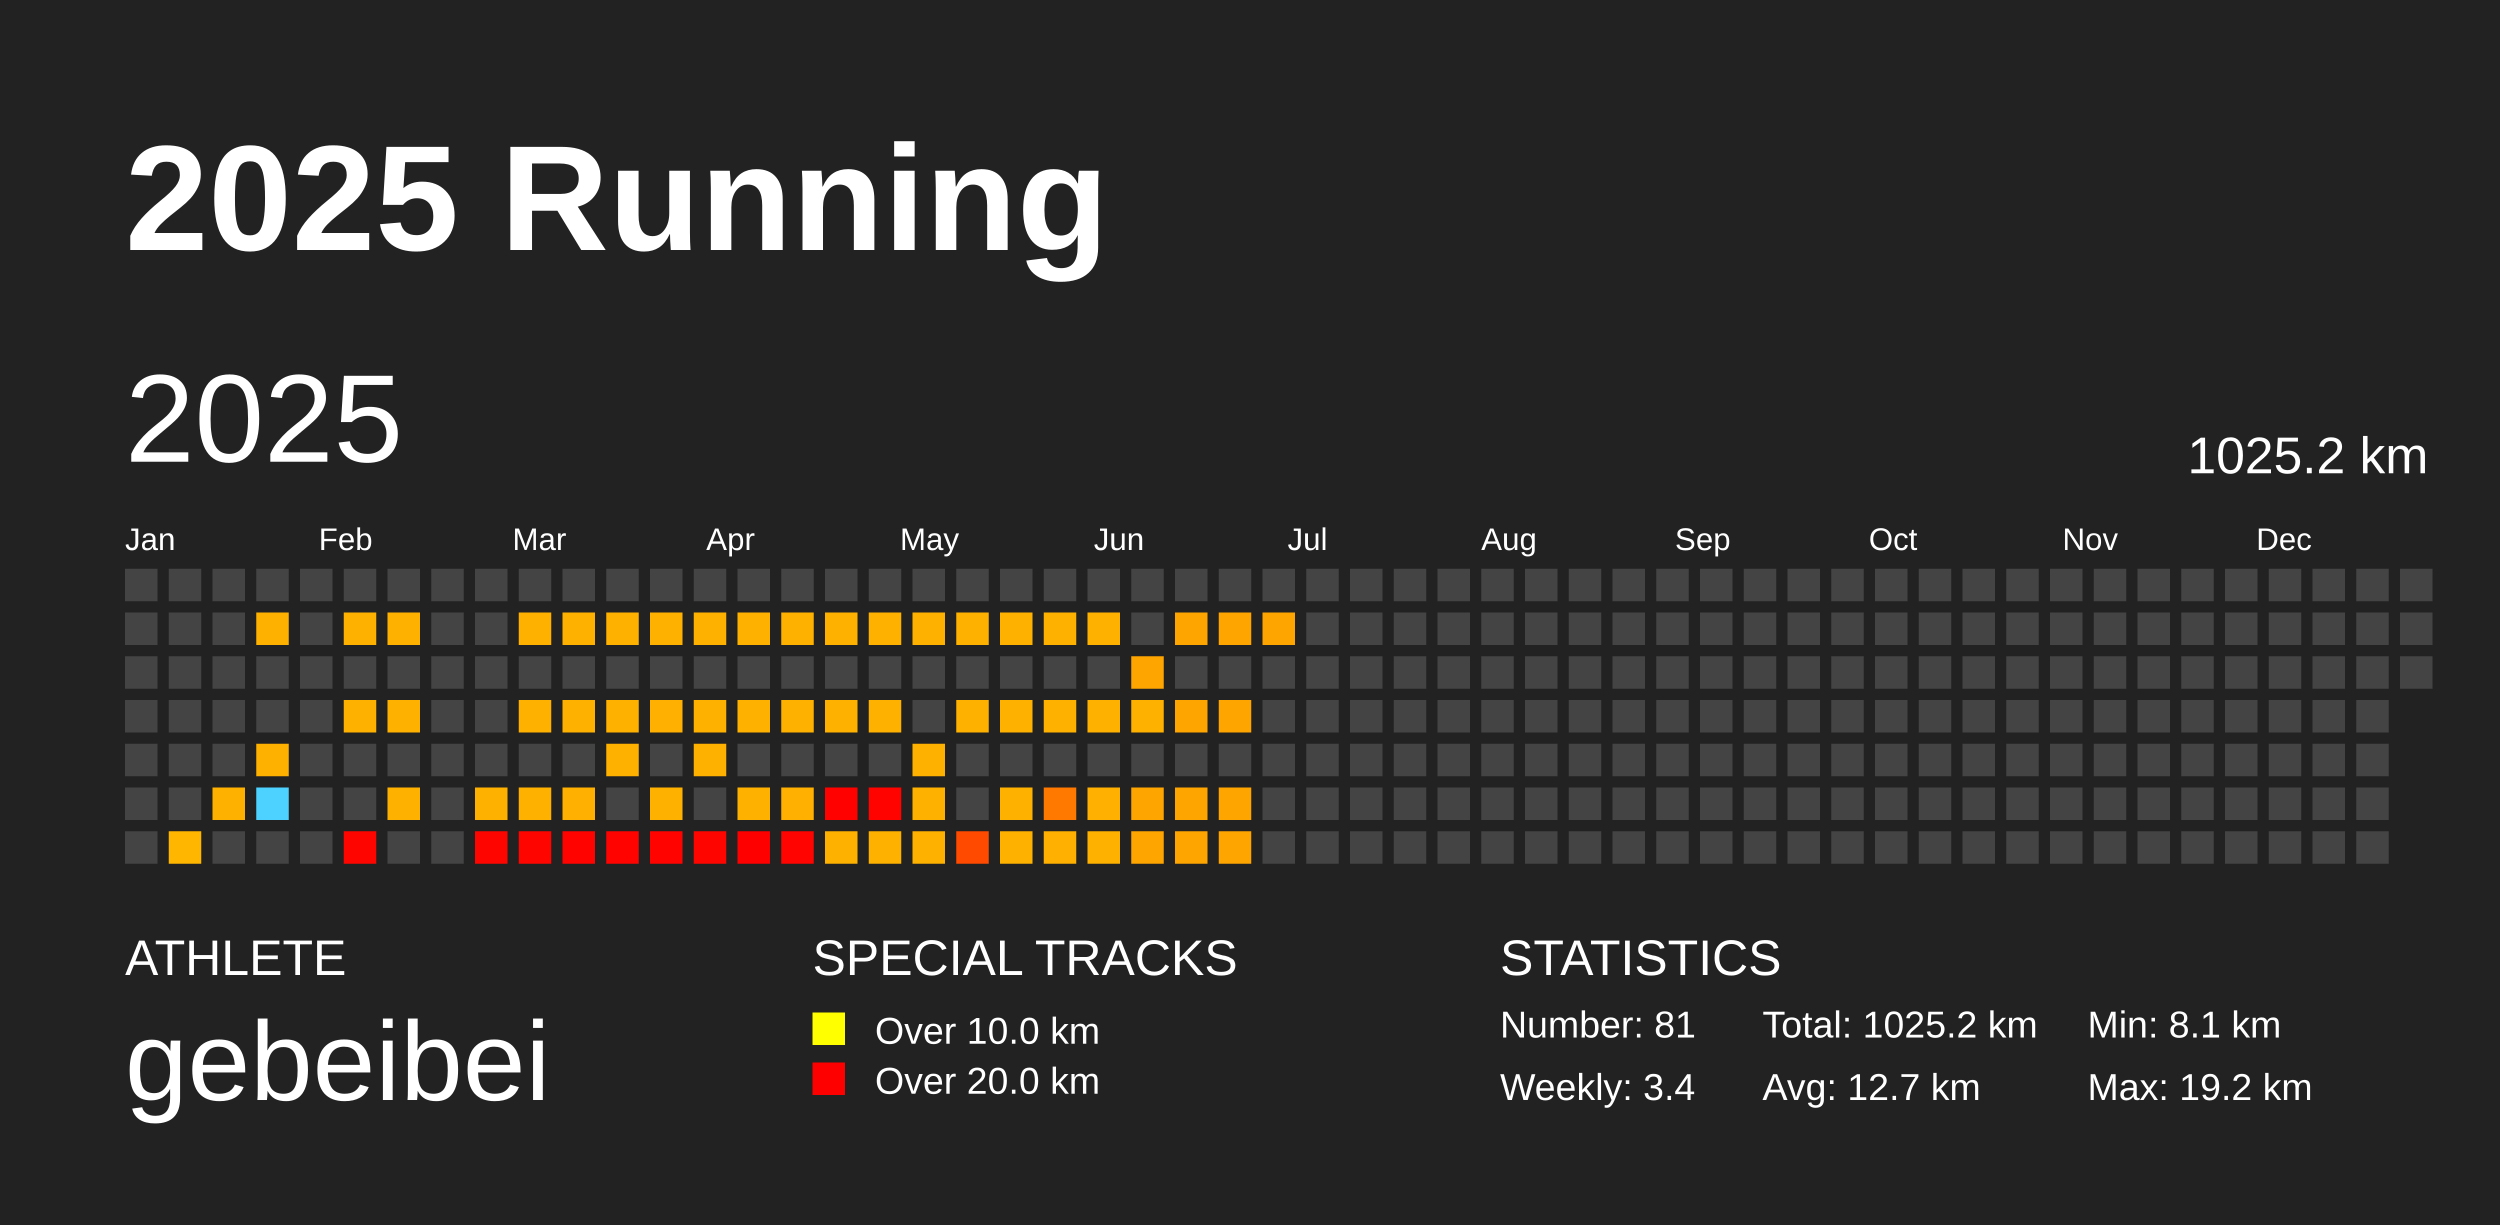
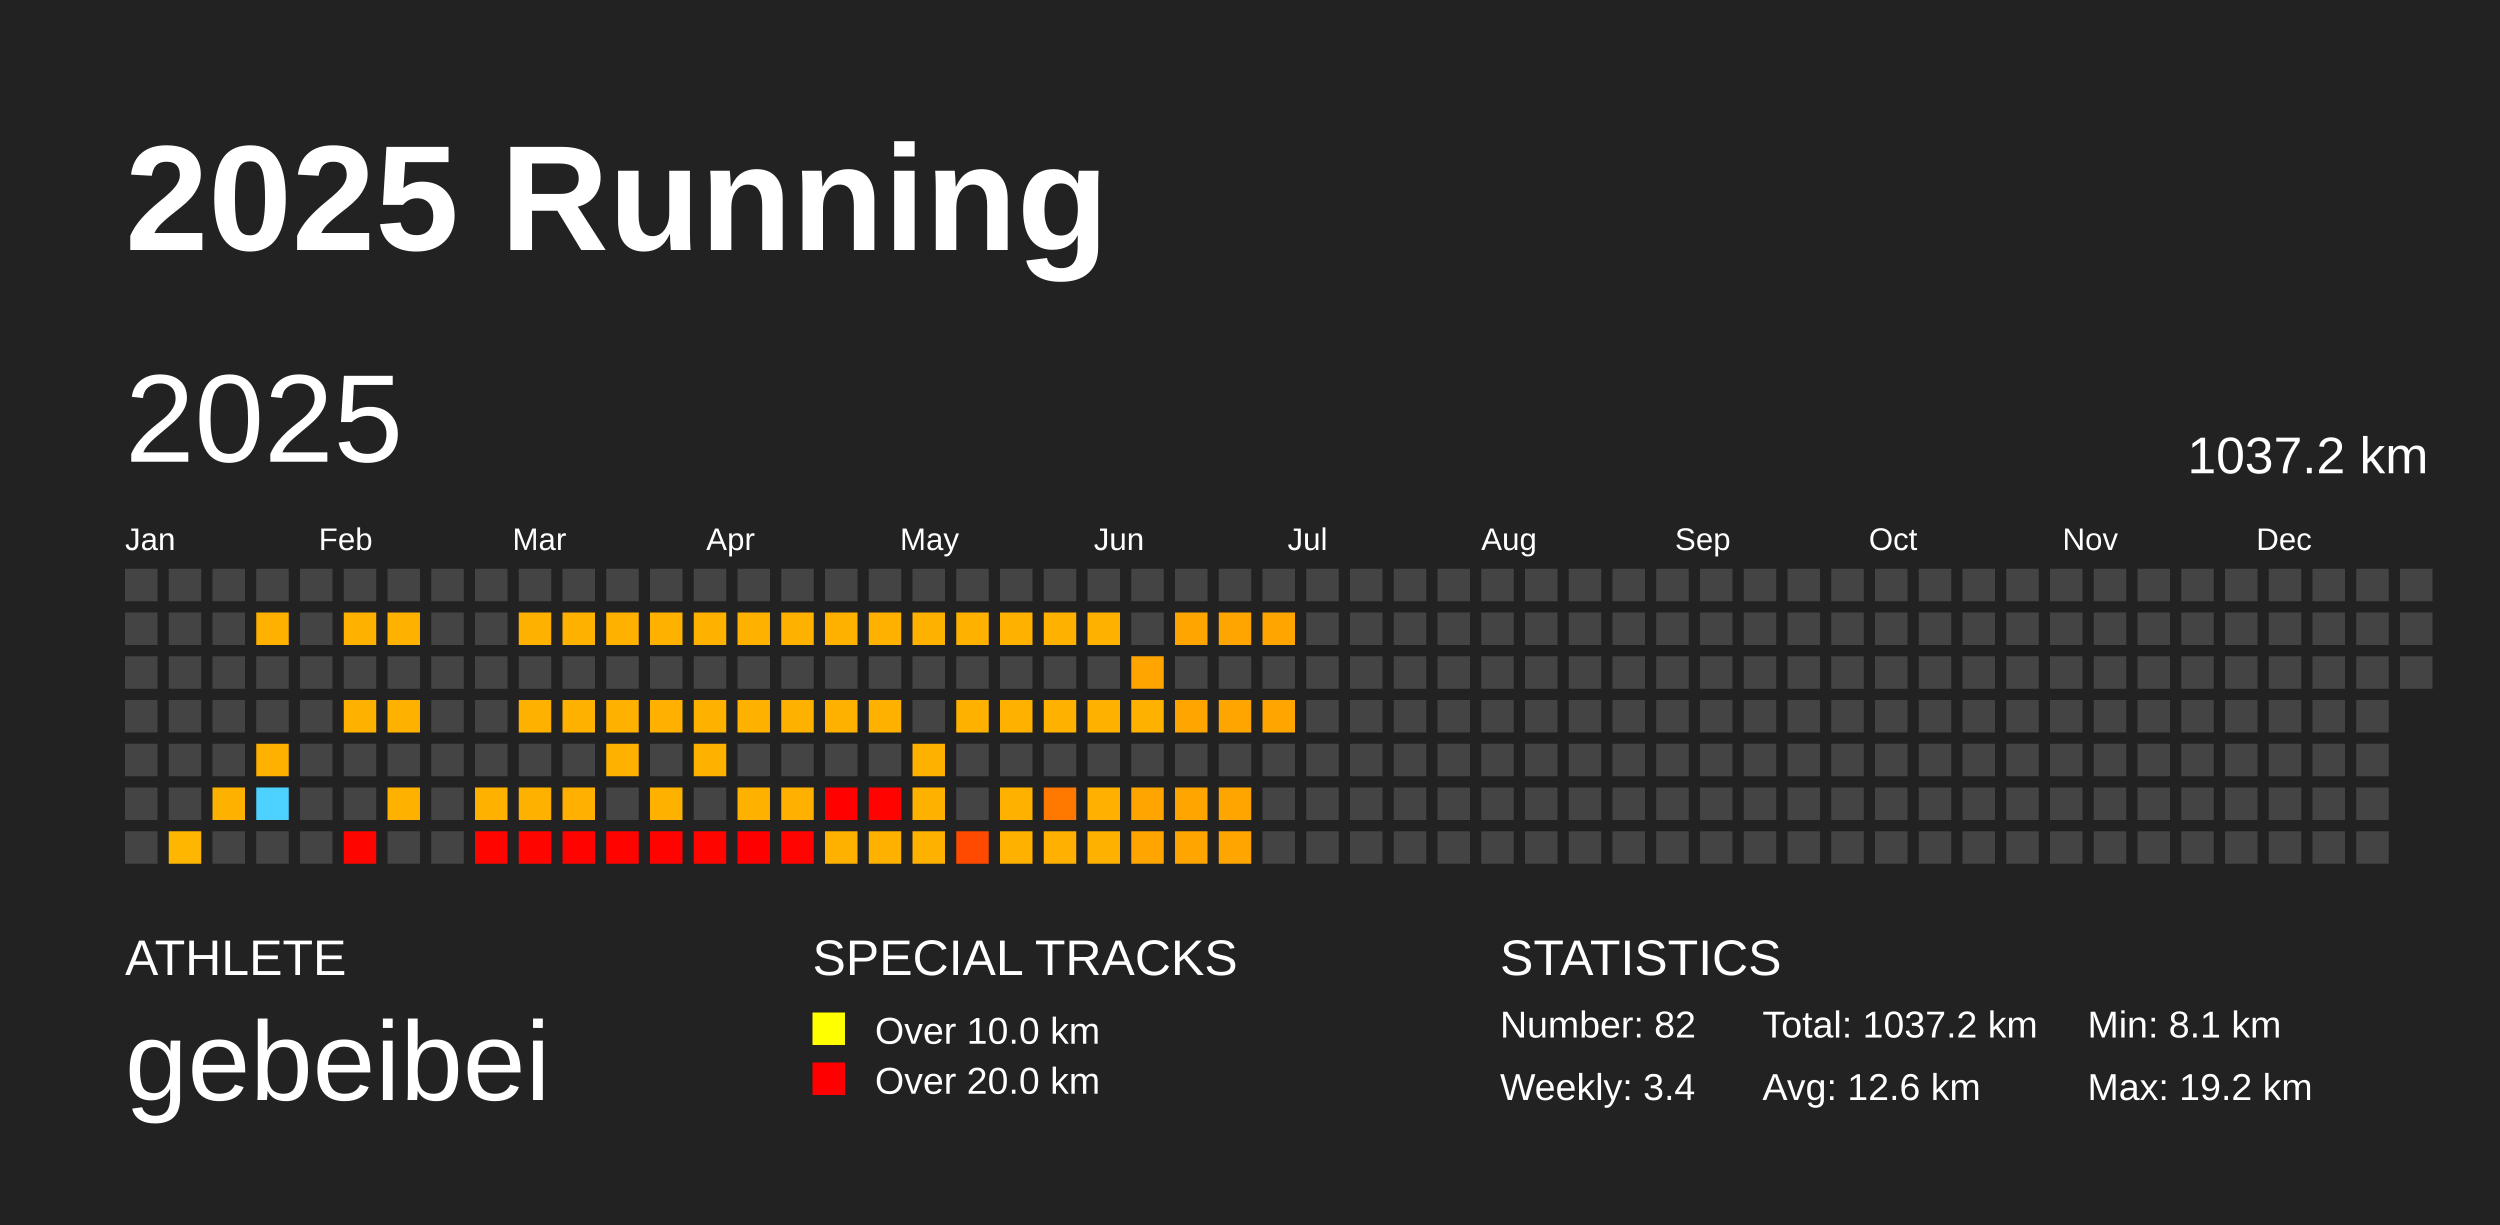
<svg xmlns="http://www.w3.org/2000/svg" baseProfile="full" height="98mm" version="1.1" viewBox="0,0,200,98" width="200mm">
  <defs />
  <rect fill="#222222" height="98" width="200" x="0" y="0" />
  <text fill="#FFFFFF" style="font-size:12px; font-family:Arial; font-weight:bold;" x="10" y="20">2025 Running</text>
  <text fill="#FFFFFF" style="font-size:4px; font-family:Arial" x="10" y="78">ATHLETE</text>
  <text fill="#FFFFFF" style="font-size:9px; font-family:Arial" x="10" y="88">gebeibei</text>
  <text fill="#FFFFFF" style="font-size:4px; font-family:Arial" x="65" y="78">SPECIAL TRACKS</text>
  <rect fill="yellow" height="2.6" width="2.6" x="65" y="81" />
  <text fill="#FFFFFF" style="font-size:3px; font-family:Arial" x="70" y="83.5">Over 10.0 km</text>
  <rect fill="red" height="2.6" width="2.6" x="65" y="85" />
  <text fill="#FFFFFF" style="font-size:3px; font-family:Arial" x="70" y="87.5">Over 20.0 km</text>
  <text fill="#FFFFFF" style="font-size:4px; font-family:Arial" x="120" y="78">STATISTICS</text>
-   <text fill="#FFFFFF" style="font-size:3px; font-family:Arial" x="120" y="83">Number: 81</text>
+   <text fill="#FFFFFF" style="font-size:3px; font-family:Arial" x="120" y="83">Number: 82</text>
  <text fill="#FFFFFF" style="font-size:3px; font-family:Arial" x="120" y="88">Weekly: 3.4</text>
-   <text fill="#FFFFFF" style="font-size:3px; font-family:Arial" x="141" y="83">Total: 1025.2 km</text>
-   <text fill="#FFFFFF" style="font-size:3px; font-family:Arial" x="141" y="88">Avg: 12.7 km</text>
+   <text fill="#FFFFFF" style="font-size:3px; font-family:Arial" x="141" y="83">Total: 1037.2 km</text>
+   <text fill="#FFFFFF" style="font-size:3px; font-family:Arial" x="141" y="88">Avg: 12.6 km</text>
  <text fill="#FFFFFF" style="font-size:3px; font-family:Arial" x="167" y="83">Min: 8.1 km</text>
  <text fill="#FFFFFF" style="font-size:3px; font-family:Arial" x="167" y="88">Max: 19.2 km</text>
  <text dominant-baseline="hanging" fill="#FFFFFF" style="font-size:10.0px; font-family:Arial;" x="10" y="30">2025</text>
-   <text dominant-baseline="hanging" fill="#FFFFFF" style="font-size:4.125px; font-family:Arial;" x="175" y="35">1025.2 km</text>
+   <text dominant-baseline="hanging" fill="#FFFFFF" style="font-size:4.125px; font-family:Arial;" x="175" y="35">1037.2 km</text>
  <text fill="#FFFFFF" style="font-size:2.5px; font-family:Arial" x="10.0" y="44">Jan</text>
  <text fill="#FFFFFF" style="font-size:2.5px; font-family:Arial" x="25.5" y="44">Feb</text>
  <text fill="#FFFFFF" style="font-size:2.5px; font-family:Arial" x="41.0" y="44">Mar</text>
  <text fill="#FFFFFF" style="font-size:2.5px; font-family:Arial" x="56.5" y="44">Apr</text>
  <text fill="#FFFFFF" style="font-size:2.5px; font-family:Arial" x="72.0" y="44">May</text>
  <text fill="#FFFFFF" style="font-size:2.5px; font-family:Arial" x="87.5" y="44">Jun</text>
  <text fill="#FFFFFF" style="font-size:2.5px; font-family:Arial" x="103.0" y="44">Jul</text>
  <text fill="#FFFFFF" style="font-size:2.5px; font-family:Arial" x="118.5" y="44">Aug</text>
  <text fill="#FFFFFF" style="font-size:2.5px; font-family:Arial" x="134.0" y="44">Sep</text>
  <text fill="#FFFFFF" style="font-size:2.5px; font-family:Arial" x="149.5" y="44">Oct</text>
  <text fill="#FFFFFF" style="font-size:2.5px; font-family:Arial" x="165.0" y="44">Nov</text>
  <text fill="#FFFFFF" style="font-size:2.5px; font-family:Arial" x="180.5" y="44">Dec</text>
  <rect fill="#444444" height="2.6" width="2.6" x="10.0" y="45.5" />
  <rect fill="#444444" height="2.6" width="2.6" x="10.0" y="49.0" />
  <rect fill="#444444" height="2.6" width="2.6" x="10.0" y="52.5" />
  <rect fill="#444444" height="2.6" width="2.6" x="10.0" y="56.0" />
  <rect fill="#444444" height="2.6" width="2.6" x="10.0" y="59.5" />
  <rect fill="#444444" height="2.6" width="2.6" x="10.0" y="63.0" />
  <rect fill="#444444" height="2.6" width="2.6" x="10.0" y="66.5" />
  <rect fill="#444444" height="2.6" width="2.6" x="13.5" y="45.5" />
  <rect fill="#444444" height="2.6" width="2.6" x="13.5" y="49.0" />
  <rect fill="#444444" height="2.6" width="2.6" x="13.5" y="52.5" />
  <rect fill="#444444" height="2.6" width="2.6" x="13.5" y="56.0" />
  <rect fill="#444444" height="2.6" width="2.6" x="13.5" y="59.5" />
  <rect fill="#444444" height="2.6" width="2.6" x="13.5" y="63.0" />
  <rect fill="#ffb600" height="2.6" width="2.6" x="13.5" y="66.5" />
  <rect fill="#444444" height="2.6" width="2.6" x="17.0" y="45.5" />
  <rect fill="#444444" height="2.6" width="2.6" x="17.0" y="49.0" />
  <rect fill="#444444" height="2.6" width="2.6" x="17.0" y="52.5" />
  <rect fill="#444444" height="2.6" width="2.6" x="17.0" y="56.0" />
  <rect fill="#444444" height="2.6" width="2.6" x="17.0" y="59.5" />
  <rect fill="#ffb100" height="2.6" width="2.6" x="17.0" y="63.0" />
  <rect fill="#444444" height="2.6" width="2.6" x="17.0" y="66.5" />
  <rect fill="#444444" height="2.6" width="2.6" x="20.5" y="45.5" />
  <rect fill="#ffb100" height="2.6" width="2.6" x="20.5" y="49.0" />
  <rect fill="#444444" height="2.6" width="2.6" x="20.5" y="52.5" />
  <rect fill="#444444" height="2.6" width="2.6" x="20.5" y="56.0" />
  <rect fill="#ffb100" height="2.6" width="2.6" x="20.5" y="59.5" />
  <rect fill="#4dd2ff" height="2.6" width="2.6" x="20.5" y="63.0" />
  <rect fill="#444444" height="2.6" width="2.6" x="20.5" y="66.5" />
  <rect fill="#444444" height="2.6" width="2.6" x="24.0" y="45.5" />
  <rect fill="#444444" height="2.6" width="2.6" x="24.0" y="49.0" />
  <rect fill="#444444" height="2.6" width="2.6" x="24.0" y="52.5" />
  <rect fill="#444444" height="2.6" width="2.6" x="24.0" y="56.0" />
  <rect fill="#444444" height="2.6" width="2.6" x="24.0" y="59.5" />
  <rect fill="#444444" height="2.6" width="2.6" x="24.0" y="63.0" />
  <rect fill="#444444" height="2.6" width="2.6" x="24.0" y="66.5" />
  <rect fill="#444444" height="2.6" width="2.6" x="27.5" y="45.5" />
  <rect fill="#ffb100" height="2.6" width="2.6" x="27.5" y="49.0" />
  <rect fill="#444444" height="2.6" width="2.6" x="27.5" y="52.5" />
  <rect fill="#ffb100" height="2.6" width="2.6" x="27.5" y="56.0" />
  <rect fill="#444444" height="2.6" width="2.6" x="27.5" y="59.5" />
  <rect fill="#444444" height="2.6" width="2.6" x="27.5" y="63.0" />
  <rect fill="#ff0500" height="2.6" width="2.6" x="27.5" y="66.5" />
  <rect fill="#444444" height="2.6" width="2.6" x="31.0" y="45.5" />
  <rect fill="#ffb100" height="2.6" width="2.6" x="31.0" y="49.0" />
  <rect fill="#444444" height="2.6" width="2.6" x="31.0" y="52.5" />
  <rect fill="#ffb100" height="2.6" width="2.6" x="31.0" y="56.0" />
  <rect fill="#444444" height="2.6" width="2.6" x="31.0" y="59.5" />
  <rect fill="#ffb100" height="2.6" width="2.6" x="31.0" y="63.0" />
  <rect fill="#444444" height="2.6" width="2.6" x="31.0" y="66.5" />
  <rect fill="#444444" height="2.6" width="2.6" x="34.5" y="45.5" />
  <rect fill="#444444" height="2.6" width="2.6" x="34.5" y="49.0" />
  <rect fill="#444444" height="2.6" width="2.6" x="34.5" y="52.5" />
  <rect fill="#444444" height="2.6" width="2.6" x="34.5" y="56.0" />
  <rect fill="#444444" height="2.6" width="2.6" x="34.5" y="59.5" />
  <rect fill="#444444" height="2.6" width="2.6" x="34.5" y="63.0" />
  <rect fill="#444444" height="2.6" width="2.6" x="34.5" y="66.5" />
  <rect fill="#444444" height="2.6" width="2.6" x="38.0" y="45.5" />
  <rect fill="#444444" height="2.6" width="2.6" x="38.0" y="49.0" />
  <rect fill="#444444" height="2.6" width="2.6" x="38.0" y="52.5" />
  <rect fill="#444444" height="2.6" width="2.6" x="38.0" y="56.0" />
  <rect fill="#444444" height="2.6" width="2.6" x="38.0" y="59.5" />
  <rect fill="#ffb100" height="2.6" width="2.6" x="38.0" y="63.0" />
  <rect fill="#ff0500" height="2.6" width="2.6" x="38.0" y="66.5" />
  <rect fill="#444444" height="2.6" width="2.6" x="41.5" y="45.5" />
  <rect fill="#ffb100" height="2.6" width="2.6" x="41.5" y="49.0" />
  <rect fill="#444444" height="2.6" width="2.6" x="41.5" y="52.5" />
  <rect fill="#ffb100" height="2.6" width="2.6" x="41.5" y="56.0" />
  <rect fill="#444444" height="2.6" width="2.6" x="41.5" y="59.5" />
  <rect fill="#ffb100" height="2.6" width="2.6" x="41.5" y="63.0" />
  <rect fill="#ff0500" height="2.6" width="2.6" x="41.5" y="66.5" />
  <rect fill="#444444" height="2.6" width="2.6" x="45.0" y="45.5" />
  <rect fill="#ffb100" height="2.6" width="2.6" x="45.0" y="49.0" />
  <rect fill="#444444" height="2.6" width="2.6" x="45.0" y="52.5" />
  <rect fill="#ffb100" height="2.6" width="2.6" x="45.0" y="56.0" />
  <rect fill="#444444" height="2.6" width="2.6" x="45.0" y="59.5" />
  <rect fill="#ffb000" height="2.6" width="2.6" x="45.0" y="63.0" />
  <rect fill="#ff0300" height="2.6" width="2.6" x="45.0" y="66.5" />
  <rect fill="#444444" height="2.6" width="2.6" x="48.5" y="45.5" />
  <rect fill="#ffb100" height="2.6" width="2.6" x="48.5" y="49.0" />
  <rect fill="#444444" height="2.6" width="2.6" x="48.5" y="52.5" />
  <rect fill="#ffb100" height="2.6" width="2.6" x="48.5" y="56.0" />
  <rect fill="#ffb100" height="2.6" width="2.6" x="48.5" y="59.5" />
  <rect fill="#444444" height="2.6" width="2.6" x="48.5" y="63.0" />
  <rect fill="#ff0300" height="2.6" width="2.6" x="48.5" y="66.5" />
  <rect fill="#444444" height="2.6" width="2.6" x="52.0" y="45.5" />
  <rect fill="#ffb100" height="2.6" width="2.6" x="52.0" y="49.0" />
  <rect fill="#444444" height="2.6" width="2.6" x="52.0" y="52.5" />
  <rect fill="#ffb000" height="2.6" width="2.6" x="52.0" y="56.0" />
  <rect fill="#444444" height="2.6" width="2.6" x="52.0" y="59.5" />
  <rect fill="#ffb100" height="2.6" width="2.6" x="52.0" y="63.0" />
  <rect fill="#ff0300" height="2.6" width="2.6" x="52.0" y="66.5" />
  <rect fill="#444444" height="2.6" width="2.6" x="55.5" y="45.5" />
  <rect fill="#ffb100" height="2.6" width="2.6" x="55.5" y="49.0" />
  <rect fill="#444444" height="2.6" width="2.6" x="55.5" y="52.5" />
  <rect fill="#ffb100" height="2.6" width="2.6" x="55.5" y="56.0" />
  <rect fill="#ffb100" height="2.6" width="2.6" x="55.5" y="59.5" />
  <rect fill="#444444" height="2.6" width="2.6" x="55.5" y="63.0" />
  <rect fill="#ff0500" height="2.6" width="2.6" x="55.5" y="66.5" />
  <rect fill="#444444" height="2.6" width="2.6" x="59.0" y="45.5" />
  <rect fill="#ffb100" height="2.6" width="2.6" x="59.0" y="49.0" />
  <rect fill="#444444" height="2.6" width="2.6" x="59.0" y="52.5" />
  <rect fill="#ffb100" height="2.6" width="2.6" x="59.0" y="56.0" />
  <rect fill="#444444" height="2.6" width="2.6" x="59.0" y="59.5" />
  <rect fill="#ffb100" height="2.6" width="2.6" x="59.0" y="63.0" />
  <rect fill="#ff0000" height="2.6" width="2.6" x="59.0" y="66.5" />
  <rect fill="#444444" height="2.6" width="2.6" x="62.5" y="45.5" />
  <rect fill="#ffb100" height="2.6" width="2.6" x="62.5" y="49.0" />
  <rect fill="#444444" height="2.6" width="2.6" x="62.5" y="52.5" />
  <rect fill="#ffb100" height="2.6" width="2.6" x="62.5" y="56.0" />
  <rect fill="#444444" height="2.6" width="2.6" x="62.5" y="59.5" />
  <rect fill="#ffb000" height="2.6" width="2.6" x="62.5" y="63.0" />
  <rect fill="#ff0400" height="2.6" width="2.6" x="62.5" y="66.5" />
  <rect fill="#444444" height="2.6" width="2.6" x="66.0" y="45.5" />
  <rect fill="#ffb100" height="2.6" width="2.6" x="66.0" y="49.0" />
  <rect fill="#444444" height="2.6" width="2.6" x="66.0" y="52.5" />
  <rect fill="#ffb100" height="2.6" width="2.6" x="66.0" y="56.0" />
  <rect fill="#444444" height="2.6" width="2.6" x="66.0" y="59.5" />
  <rect fill="#ff0200" height="2.6" width="2.6" x="66.0" y="63.0" />
  <rect fill="#ffb100" height="2.6" width="2.6" x="66.0" y="66.5" />
  <rect fill="#444444" height="2.6" width="2.6" x="69.5" y="45.5" />
  <rect fill="#ffb100" height="2.6" width="2.6" x="69.5" y="49.0" />
  <rect fill="#444444" height="2.6" width="2.6" x="69.5" y="52.5" />
  <rect fill="#ffb100" height="2.6" width="2.6" x="69.5" y="56.0" />
  <rect fill="#444444" height="2.6" width="2.6" x="69.5" y="59.5" />
  <rect fill="#ff0300" height="2.6" width="2.6" x="69.5" y="63.0" />
  <rect fill="#ffb100" height="2.6" width="2.6" x="69.5" y="66.5" />
  <rect fill="#444444" height="2.6" width="2.6" x="73.0" y="45.5" />
  <rect fill="#ffb100" height="2.6" width="2.6" x="73.0" y="49.0" />
  <rect fill="#444444" height="2.6" width="2.6" x="73.0" y="52.5" />
  <rect fill="#444444" height="2.6" width="2.6" x="73.0" y="56.0" />
  <rect fill="#ffb100" height="2.6" width="2.6" x="73.0" y="59.5" />
  <rect fill="#ffb100" height="2.6" width="2.6" x="73.0" y="63.0" />
  <rect fill="#ffb100" height="2.6" width="2.6" x="73.0" y="66.5" />
  <rect fill="#444444" height="2.6" width="2.6" x="76.5" y="45.5" />
  <rect fill="#ffb100" height="2.6" width="2.6" x="76.5" y="49.0" />
  <rect fill="#444444" height="2.6" width="2.6" x="76.5" y="52.5" />
  <rect fill="#ffb100" height="2.6" width="2.6" x="76.5" y="56.0" />
  <rect fill="#444444" height="2.6" width="2.6" x="76.5" y="59.5" />
  <rect fill="#444444" height="2.6" width="2.6" x="76.5" y="63.0" />
  <rect fill="#ff4a00" height="2.6" width="2.6" x="76.5" y="66.5" />
  <rect fill="#444444" height="2.6" width="2.6" x="80.0" y="45.5" />
  <rect fill="#ffb100" height="2.6" width="2.6" x="80.0" y="49.0" />
  <rect fill="#444444" height="2.6" width="2.6" x="80.0" y="52.5" />
  <rect fill="#ffb100" height="2.6" width="2.6" x="80.0" y="56.0" />
  <rect fill="#444444" height="2.6" width="2.6" x="80.0" y="59.5" />
  <rect fill="#ffb100" height="2.6" width="2.6" x="80.0" y="63.0" />
  <rect fill="#ffb100" height="2.6" width="2.6" x="80.0" y="66.5" />
  <rect fill="#444444" height="2.6" width="2.6" x="83.5" y="45.5" />
  <rect fill="#ffb100" height="2.6" width="2.6" x="83.5" y="49.0" />
  <rect fill="#444444" height="2.6" width="2.6" x="83.5" y="52.5" />
  <rect fill="#ffb100" height="2.6" width="2.6" x="83.5" y="56.0" />
  <rect fill="#444444" height="2.6" width="2.6" x="83.5" y="59.5" />
  <rect fill="#ff7800" height="2.6" width="2.6" x="83.5" y="63.0" />
  <rect fill="#ffb000" height="2.6" width="2.6" x="83.5" y="66.5" />
  <rect fill="#444444" height="2.6" width="2.6" x="87.0" y="45.5" />
  <rect fill="#ffb100" height="2.6" width="2.6" x="87.0" y="49.0" />
  <rect fill="#444444" height="2.6" width="2.6" x="87.0" y="52.5" />
  <rect fill="#ffb100" height="2.6" width="2.6" x="87.0" y="56.0" />
  <rect fill="#444444" height="2.6" width="2.6" x="87.0" y="59.5" />
  <rect fill="#ffb000" height="2.6" width="2.6" x="87.0" y="63.0" />
  <rect fill="#ffb100" height="2.6" width="2.6" x="87.0" y="66.5" />
  <rect fill="#444444" height="2.6" width="2.6" x="90.5" y="45.5" />
  <rect fill="#444444" height="2.6" width="2.6" x="90.5" y="49.0" />
  <rect fill="#ffa500" height="2.6" width="2.6" x="90.5" y="52.5" />
  <rect fill="#ffb100" height="2.6" width="2.6" x="90.5" y="56.0" />
  <rect fill="#444444" height="2.6" width="2.6" x="90.5" y="59.5" />
  <rect fill="#ffa500" height="2.6" width="2.6" x="90.5" y="63.0" />
  <rect fill="#ffa500" height="2.6" width="2.6" x="90.5" y="66.5" />
  <rect fill="#444444" height="2.6" width="2.6" x="94.0" y="45.5" />
  <rect fill="#ffa500" height="2.6" width="2.6" x="94.0" y="49.0" />
  <rect fill="#444444" height="2.6" width="2.6" x="94.0" y="52.5" />
  <rect fill="#ffa500" height="2.6" width="2.6" x="94.0" y="56.0" />
  <rect fill="#444444" height="2.6" width="2.6" x="94.0" y="59.5" />
  <rect fill="#ffa500" height="2.6" width="2.6" x="94.0" y="63.0" />
  <rect fill="#ffa500" height="2.6" width="2.6" x="94.0" y="66.5" />
  <rect fill="#444444" height="2.6" width="2.6" x="97.5" y="45.5" />
  <rect fill="#ffa500" height="2.6" width="2.6" x="97.5" y="49.0" />
  <rect fill="#444444" height="2.6" width="2.6" x="97.5" y="52.5" />
  <rect fill="#ffa500" height="2.6" width="2.6" x="97.5" y="56.0" />
  <rect fill="#444444" height="2.6" width="2.6" x="97.5" y="59.5" />
  <rect fill="#ffa500" height="2.6" width="2.6" x="97.5" y="63.0" />
  <rect fill="#ffa500" height="2.6" width="2.6" x="97.5" y="66.5" />
  <rect fill="#444444" height="2.6" width="2.6" x="101.0" y="45.5" />
  <rect fill="#ffa500" height="2.6" width="2.6" x="101.0" y="49.0" />
  <rect fill="#444444" height="2.6" width="2.6" x="101.0" y="52.5" />
-   <rect fill="#444444" height="2.6" width="2.6" x="101.0" y="56.0" />
+   <rect fill="#ffa500" height="2.6" width="2.6" x="101.0" y="56.0" />
  <rect fill="#444444" height="2.6" width="2.6" x="101.0" y="59.5" />
  <rect fill="#444444" height="2.6" width="2.6" x="101.0" y="63.0" />
  <rect fill="#444444" height="2.6" width="2.6" x="101.0" y="66.5" />
  <rect fill="#444444" height="2.6" width="2.6" x="104.5" y="45.5" />
  <rect fill="#444444" height="2.6" width="2.6" x="104.5" y="49.0" />
  <rect fill="#444444" height="2.6" width="2.6" x="104.5" y="52.5" />
  <rect fill="#444444" height="2.6" width="2.6" x="104.5" y="56.0" />
  <rect fill="#444444" height="2.6" width="2.6" x="104.5" y="59.5" />
  <rect fill="#444444" height="2.6" width="2.6" x="104.5" y="63.0" />
  <rect fill="#444444" height="2.6" width="2.6" x="104.5" y="66.5" />
  <rect fill="#444444" height="2.6" width="2.6" x="108.0" y="45.5" />
  <rect fill="#444444" height="2.6" width="2.6" x="108.0" y="49.0" />
  <rect fill="#444444" height="2.6" width="2.6" x="108.0" y="52.5" />
  <rect fill="#444444" height="2.6" width="2.6" x="108.0" y="56.0" />
  <rect fill="#444444" height="2.6" width="2.6" x="108.0" y="59.5" />
  <rect fill="#444444" height="2.6" width="2.6" x="108.0" y="63.0" />
  <rect fill="#444444" height="2.6" width="2.6" x="108.0" y="66.5" />
  <rect fill="#444444" height="2.6" width="2.6" x="111.5" y="45.5" />
  <rect fill="#444444" height="2.6" width="2.6" x="111.5" y="49.0" />
  <rect fill="#444444" height="2.6" width="2.6" x="111.5" y="52.5" />
  <rect fill="#444444" height="2.6" width="2.6" x="111.5" y="56.0" />
  <rect fill="#444444" height="2.6" width="2.6" x="111.5" y="59.5" />
  <rect fill="#444444" height="2.6" width="2.6" x="111.5" y="63.0" />
  <rect fill="#444444" height="2.6" width="2.6" x="111.5" y="66.5" />
  <rect fill="#444444" height="2.6" width="2.6" x="115.0" y="45.5" />
  <rect fill="#444444" height="2.6" width="2.6" x="115.0" y="49.0" />
  <rect fill="#444444" height="2.6" width="2.6" x="115.0" y="52.5" />
  <rect fill="#444444" height="2.6" width="2.6" x="115.0" y="56.0" />
  <rect fill="#444444" height="2.6" width="2.6" x="115.0" y="59.5" />
  <rect fill="#444444" height="2.6" width="2.6" x="115.0" y="63.0" />
  <rect fill="#444444" height="2.6" width="2.6" x="115.0" y="66.5" />
  <rect fill="#444444" height="2.6" width="2.6" x="118.5" y="45.5" />
  <rect fill="#444444" height="2.6" width="2.6" x="118.5" y="49.0" />
  <rect fill="#444444" height="2.6" width="2.6" x="118.5" y="52.5" />
  <rect fill="#444444" height="2.6" width="2.6" x="118.5" y="56.0" />
  <rect fill="#444444" height="2.6" width="2.6" x="118.5" y="59.5" />
  <rect fill="#444444" height="2.6" width="2.6" x="118.5" y="63.0" />
  <rect fill="#444444" height="2.6" width="2.6" x="118.5" y="66.5" />
  <rect fill="#444444" height="2.6" width="2.6" x="122.0" y="45.5" />
  <rect fill="#444444" height="2.6" width="2.6" x="122.0" y="49.0" />
  <rect fill="#444444" height="2.6" width="2.6" x="122.0" y="52.5" />
  <rect fill="#444444" height="2.6" width="2.6" x="122.0" y="56.0" />
  <rect fill="#444444" height="2.6" width="2.6" x="122.0" y="59.5" />
  <rect fill="#444444" height="2.6" width="2.6" x="122.0" y="63.0" />
  <rect fill="#444444" height="2.6" width="2.6" x="122.0" y="66.5" />
  <rect fill="#444444" height="2.6" width="2.6" x="125.5" y="45.5" />
  <rect fill="#444444" height="2.6" width="2.6" x="125.5" y="49.0" />
  <rect fill="#444444" height="2.6" width="2.6" x="125.5" y="52.5" />
  <rect fill="#444444" height="2.6" width="2.6" x="125.5" y="56.0" />
  <rect fill="#444444" height="2.6" width="2.6" x="125.5" y="59.5" />
  <rect fill="#444444" height="2.6" width="2.6" x="125.5" y="63.0" />
  <rect fill="#444444" height="2.6" width="2.6" x="125.5" y="66.5" />
  <rect fill="#444444" height="2.6" width="2.6" x="129.0" y="45.5" />
  <rect fill="#444444" height="2.6" width="2.6" x="129.0" y="49.0" />
  <rect fill="#444444" height="2.6" width="2.6" x="129.0" y="52.5" />
  <rect fill="#444444" height="2.6" width="2.6" x="129.0" y="56.0" />
  <rect fill="#444444" height="2.6" width="2.6" x="129.0" y="59.5" />
  <rect fill="#444444" height="2.6" width="2.6" x="129.0" y="63.0" />
  <rect fill="#444444" height="2.6" width="2.6" x="129.0" y="66.5" />
  <rect fill="#444444" height="2.6" width="2.6" x="132.5" y="45.5" />
  <rect fill="#444444" height="2.6" width="2.6" x="132.5" y="49.0" />
  <rect fill="#444444" height="2.6" width="2.6" x="132.5" y="52.5" />
  <rect fill="#444444" height="2.6" width="2.6" x="132.5" y="56.0" />
  <rect fill="#444444" height="2.6" width="2.6" x="132.5" y="59.5" />
  <rect fill="#444444" height="2.6" width="2.6" x="132.5" y="63.0" />
  <rect fill="#444444" height="2.6" width="2.6" x="132.5" y="66.5" />
  <rect fill="#444444" height="2.6" width="2.6" x="136.0" y="45.5" />
  <rect fill="#444444" height="2.6" width="2.6" x="136.0" y="49.0" />
  <rect fill="#444444" height="2.6" width="2.6" x="136.0" y="52.5" />
  <rect fill="#444444" height="2.6" width="2.6" x="136.0" y="56.0" />
  <rect fill="#444444" height="2.6" width="2.6" x="136.0" y="59.5" />
  <rect fill="#444444" height="2.6" width="2.6" x="136.0" y="63.0" />
  <rect fill="#444444" height="2.6" width="2.6" x="136.0" y="66.5" />
  <rect fill="#444444" height="2.6" width="2.6" x="139.5" y="45.5" />
  <rect fill="#444444" height="2.6" width="2.6" x="139.5" y="49.0" />
  <rect fill="#444444" height="2.6" width="2.6" x="139.5" y="52.5" />
  <rect fill="#444444" height="2.6" width="2.6" x="139.5" y="56.0" />
  <rect fill="#444444" height="2.6" width="2.6" x="139.5" y="59.5" />
  <rect fill="#444444" height="2.6" width="2.6" x="139.5" y="63.0" />
  <rect fill="#444444" height="2.6" width="2.6" x="139.5" y="66.5" />
  <rect fill="#444444" height="2.6" width="2.6" x="143.0" y="45.5" />
  <rect fill="#444444" height="2.6" width="2.6" x="143.0" y="49.0" />
  <rect fill="#444444" height="2.6" width="2.6" x="143.0" y="52.5" />
  <rect fill="#444444" height="2.6" width="2.6" x="143.0" y="56.0" />
  <rect fill="#444444" height="2.6" width="2.6" x="143.0" y="59.5" />
  <rect fill="#444444" height="2.6" width="2.6" x="143.0" y="63.0" />
  <rect fill="#444444" height="2.6" width="2.6" x="143.0" y="66.5" />
  <rect fill="#444444" height="2.6" width="2.6" x="146.5" y="45.5" />
  <rect fill="#444444" height="2.6" width="2.6" x="146.5" y="49.0" />
  <rect fill="#444444" height="2.6" width="2.6" x="146.5" y="52.5" />
  <rect fill="#444444" height="2.6" width="2.6" x="146.5" y="56.0" />
  <rect fill="#444444" height="2.6" width="2.6" x="146.5" y="59.5" />
  <rect fill="#444444" height="2.6" width="2.6" x="146.5" y="63.0" />
  <rect fill="#444444" height="2.6" width="2.6" x="146.5" y="66.5" />
  <rect fill="#444444" height="2.6" width="2.6" x="150.0" y="45.5" />
  <rect fill="#444444" height="2.6" width="2.6" x="150.0" y="49.0" />
  <rect fill="#444444" height="2.6" width="2.6" x="150.0" y="52.5" />
  <rect fill="#444444" height="2.6" width="2.6" x="150.0" y="56.0" />
  <rect fill="#444444" height="2.6" width="2.6" x="150.0" y="59.5" />
  <rect fill="#444444" height="2.6" width="2.6" x="150.0" y="63.0" />
  <rect fill="#444444" height="2.6" width="2.6" x="150.0" y="66.5" />
  <rect fill="#444444" height="2.6" width="2.6" x="153.5" y="45.5" />
  <rect fill="#444444" height="2.6" width="2.6" x="153.5" y="49.0" />
  <rect fill="#444444" height="2.6" width="2.6" x="153.5" y="52.5" />
  <rect fill="#444444" height="2.6" width="2.6" x="153.5" y="56.0" />
  <rect fill="#444444" height="2.6" width="2.6" x="153.5" y="59.5" />
  <rect fill="#444444" height="2.6" width="2.6" x="153.5" y="63.0" />
  <rect fill="#444444" height="2.6" width="2.6" x="153.5" y="66.5" />
  <rect fill="#444444" height="2.6" width="2.6" x="157.0" y="45.5" />
  <rect fill="#444444" height="2.6" width="2.6" x="157.0" y="49.0" />
  <rect fill="#444444" height="2.6" width="2.6" x="157.0" y="52.5" />
  <rect fill="#444444" height="2.6" width="2.6" x="157.0" y="56.0" />
  <rect fill="#444444" height="2.6" width="2.6" x="157.0" y="59.5" />
  <rect fill="#444444" height="2.6" width="2.6" x="157.0" y="63.0" />
  <rect fill="#444444" height="2.6" width="2.6" x="157.0" y="66.5" />
  <rect fill="#444444" height="2.6" width="2.6" x="160.5" y="45.5" />
  <rect fill="#444444" height="2.6" width="2.6" x="160.5" y="49.0" />
  <rect fill="#444444" height="2.6" width="2.6" x="160.5" y="52.5" />
  <rect fill="#444444" height="2.6" width="2.6" x="160.5" y="56.0" />
  <rect fill="#444444" height="2.6" width="2.6" x="160.5" y="59.5" />
  <rect fill="#444444" height="2.6" width="2.6" x="160.5" y="63.0" />
  <rect fill="#444444" height="2.6" width="2.6" x="160.5" y="66.5" />
  <rect fill="#444444" height="2.6" width="2.6" x="164.0" y="45.5" />
  <rect fill="#444444" height="2.6" width="2.6" x="164.0" y="49.0" />
  <rect fill="#444444" height="2.6" width="2.6" x="164.0" y="52.5" />
  <rect fill="#444444" height="2.6" width="2.6" x="164.0" y="56.0" />
  <rect fill="#444444" height="2.6" width="2.6" x="164.0" y="59.5" />
  <rect fill="#444444" height="2.6" width="2.6" x="164.0" y="63.0" />
  <rect fill="#444444" height="2.6" width="2.6" x="164.0" y="66.5" />
  <rect fill="#444444" height="2.6" width="2.6" x="167.5" y="45.5" />
  <rect fill="#444444" height="2.6" width="2.6" x="167.5" y="49.0" />
  <rect fill="#444444" height="2.6" width="2.6" x="167.5" y="52.5" />
  <rect fill="#444444" height="2.6" width="2.6" x="167.5" y="56.0" />
  <rect fill="#444444" height="2.6" width="2.6" x="167.5" y="59.5" />
  <rect fill="#444444" height="2.6" width="2.6" x="167.5" y="63.0" />
  <rect fill="#444444" height="2.6" width="2.6" x="167.5" y="66.5" />
  <rect fill="#444444" height="2.6" width="2.6" x="171.0" y="45.5" />
  <rect fill="#444444" height="2.6" width="2.6" x="171.0" y="49.0" />
  <rect fill="#444444" height="2.6" width="2.6" x="171.0" y="52.5" />
  <rect fill="#444444" height="2.6" width="2.6" x="171.0" y="56.0" />
  <rect fill="#444444" height="2.6" width="2.6" x="171.0" y="59.5" />
  <rect fill="#444444" height="2.6" width="2.6" x="171.0" y="63.0" />
  <rect fill="#444444" height="2.6" width="2.6" x="171.0" y="66.5" />
  <rect fill="#444444" height="2.6" width="2.6" x="174.5" y="45.5" />
  <rect fill="#444444" height="2.6" width="2.6" x="174.5" y="49.0" />
  <rect fill="#444444" height="2.6" width="2.6" x="174.5" y="52.5" />
  <rect fill="#444444" height="2.6" width="2.6" x="174.5" y="56.0" />
  <rect fill="#444444" height="2.6" width="2.6" x="174.5" y="59.5" />
  <rect fill="#444444" height="2.6" width="2.6" x="174.5" y="63.0" />
  <rect fill="#444444" height="2.6" width="2.6" x="174.5" y="66.5" />
  <rect fill="#444444" height="2.6" width="2.6" x="178.0" y="45.5" />
  <rect fill="#444444" height="2.6" width="2.6" x="178.0" y="49.0" />
  <rect fill="#444444" height="2.6" width="2.6" x="178.0" y="52.5" />
  <rect fill="#444444" height="2.6" width="2.6" x="178.0" y="56.0" />
  <rect fill="#444444" height="2.6" width="2.6" x="178.0" y="59.5" />
  <rect fill="#444444" height="2.6" width="2.6" x="178.0" y="63.0" />
  <rect fill="#444444" height="2.6" width="2.6" x="178.0" y="66.5" />
  <rect fill="#444444" height="2.6" width="2.6" x="181.5" y="45.5" />
  <rect fill="#444444" height="2.6" width="2.6" x="181.5" y="49.0" />
  <rect fill="#444444" height="2.6" width="2.6" x="181.5" y="52.5" />
  <rect fill="#444444" height="2.6" width="2.6" x="181.5" y="56.0" />
  <rect fill="#444444" height="2.6" width="2.6" x="181.5" y="59.5" />
  <rect fill="#444444" height="2.6" width="2.6" x="181.5" y="63.0" />
  <rect fill="#444444" height="2.6" width="2.6" x="181.5" y="66.5" />
  <rect fill="#444444" height="2.6" width="2.6" x="185.0" y="45.5" />
  <rect fill="#444444" height="2.6" width="2.6" x="185.0" y="49.0" />
  <rect fill="#444444" height="2.6" width="2.6" x="185.0" y="52.5" />
  <rect fill="#444444" height="2.6" width="2.6" x="185.0" y="56.0" />
  <rect fill="#444444" height="2.6" width="2.6" x="185.0" y="59.5" />
  <rect fill="#444444" height="2.6" width="2.6" x="185.0" y="63.0" />
  <rect fill="#444444" height="2.6" width="2.6" x="185.0" y="66.5" />
  <rect fill="#444444" height="2.6" width="2.6" x="188.5" y="45.5" />
  <rect fill="#444444" height="2.6" width="2.6" x="188.5" y="49.0" />
  <rect fill="#444444" height="2.6" width="2.6" x="188.5" y="52.5" />
  <rect fill="#444444" height="2.6" width="2.6" x="188.5" y="56.0" />
  <rect fill="#444444" height="2.6" width="2.6" x="188.5" y="59.5" />
  <rect fill="#444444" height="2.6" width="2.6" x="188.5" y="63.0" />
  <rect fill="#444444" height="2.6" width="2.6" x="188.5" y="66.5" />
  <rect fill="#444444" height="2.6" width="2.6" x="192.0" y="45.5" />
  <rect fill="#444444" height="2.6" width="2.6" x="192.0" y="49.0" />
  <rect fill="#444444" height="2.6" width="2.6" x="192.0" y="52.5" />
</svg>
